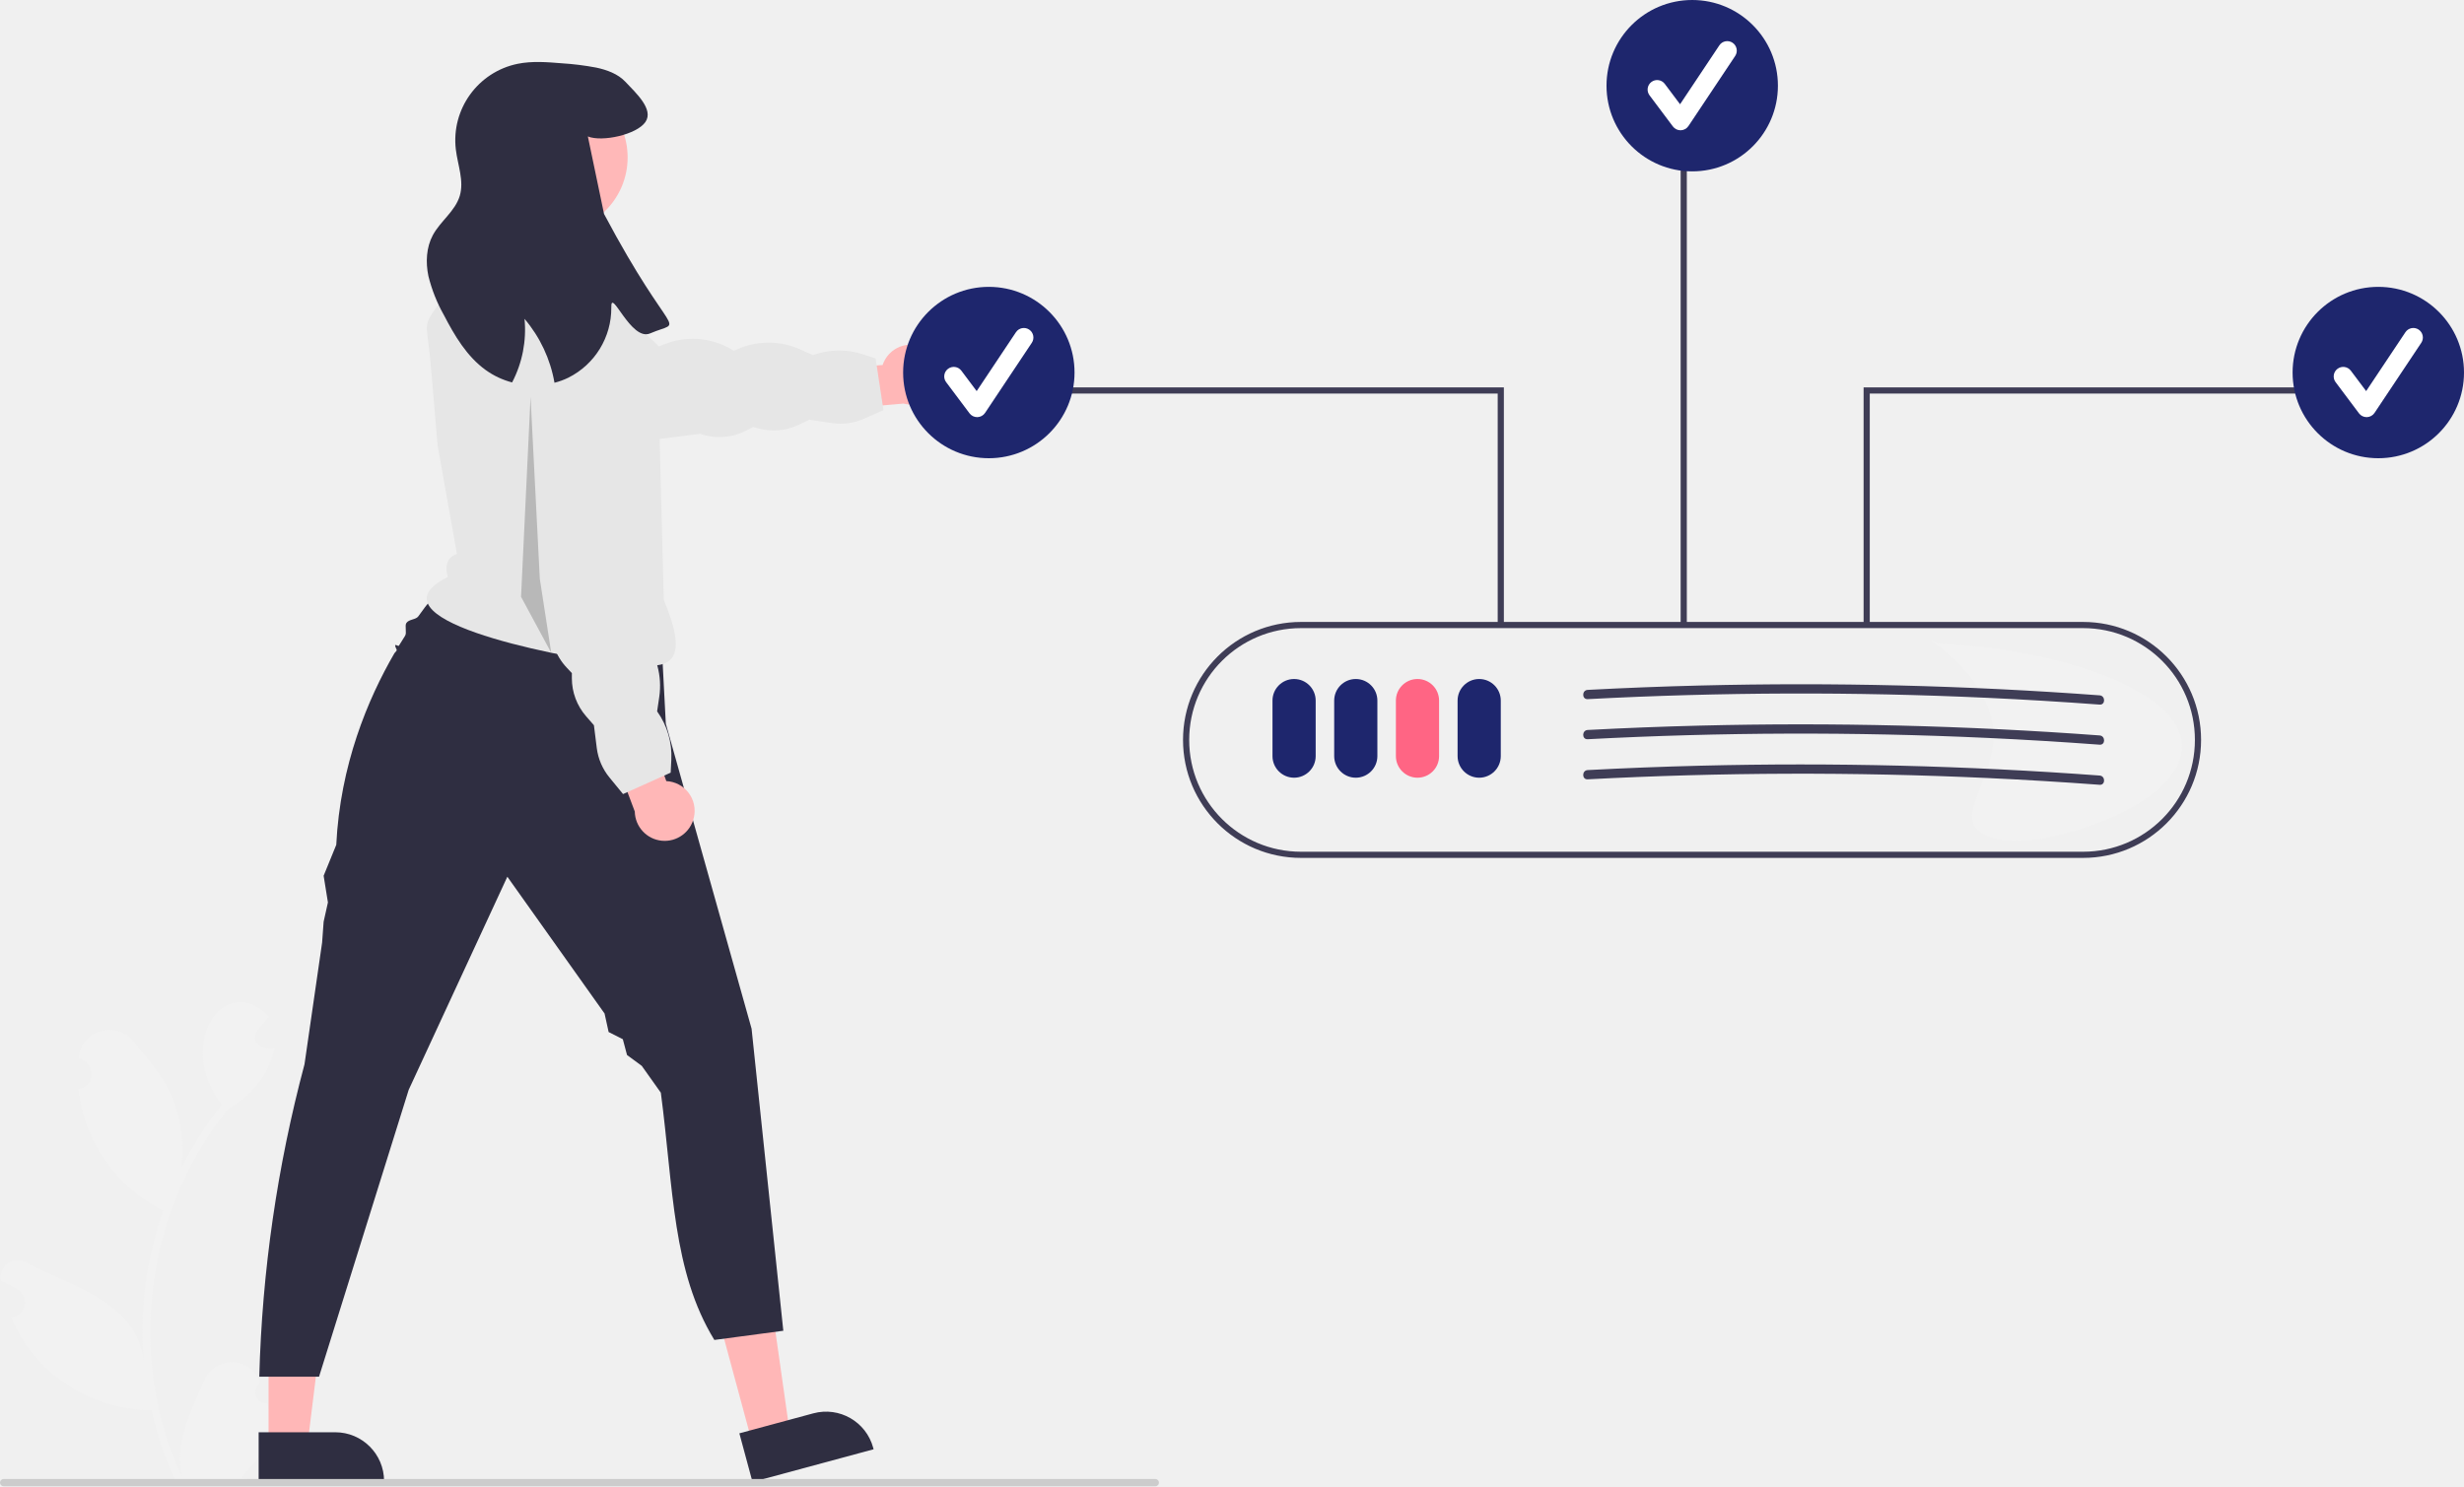
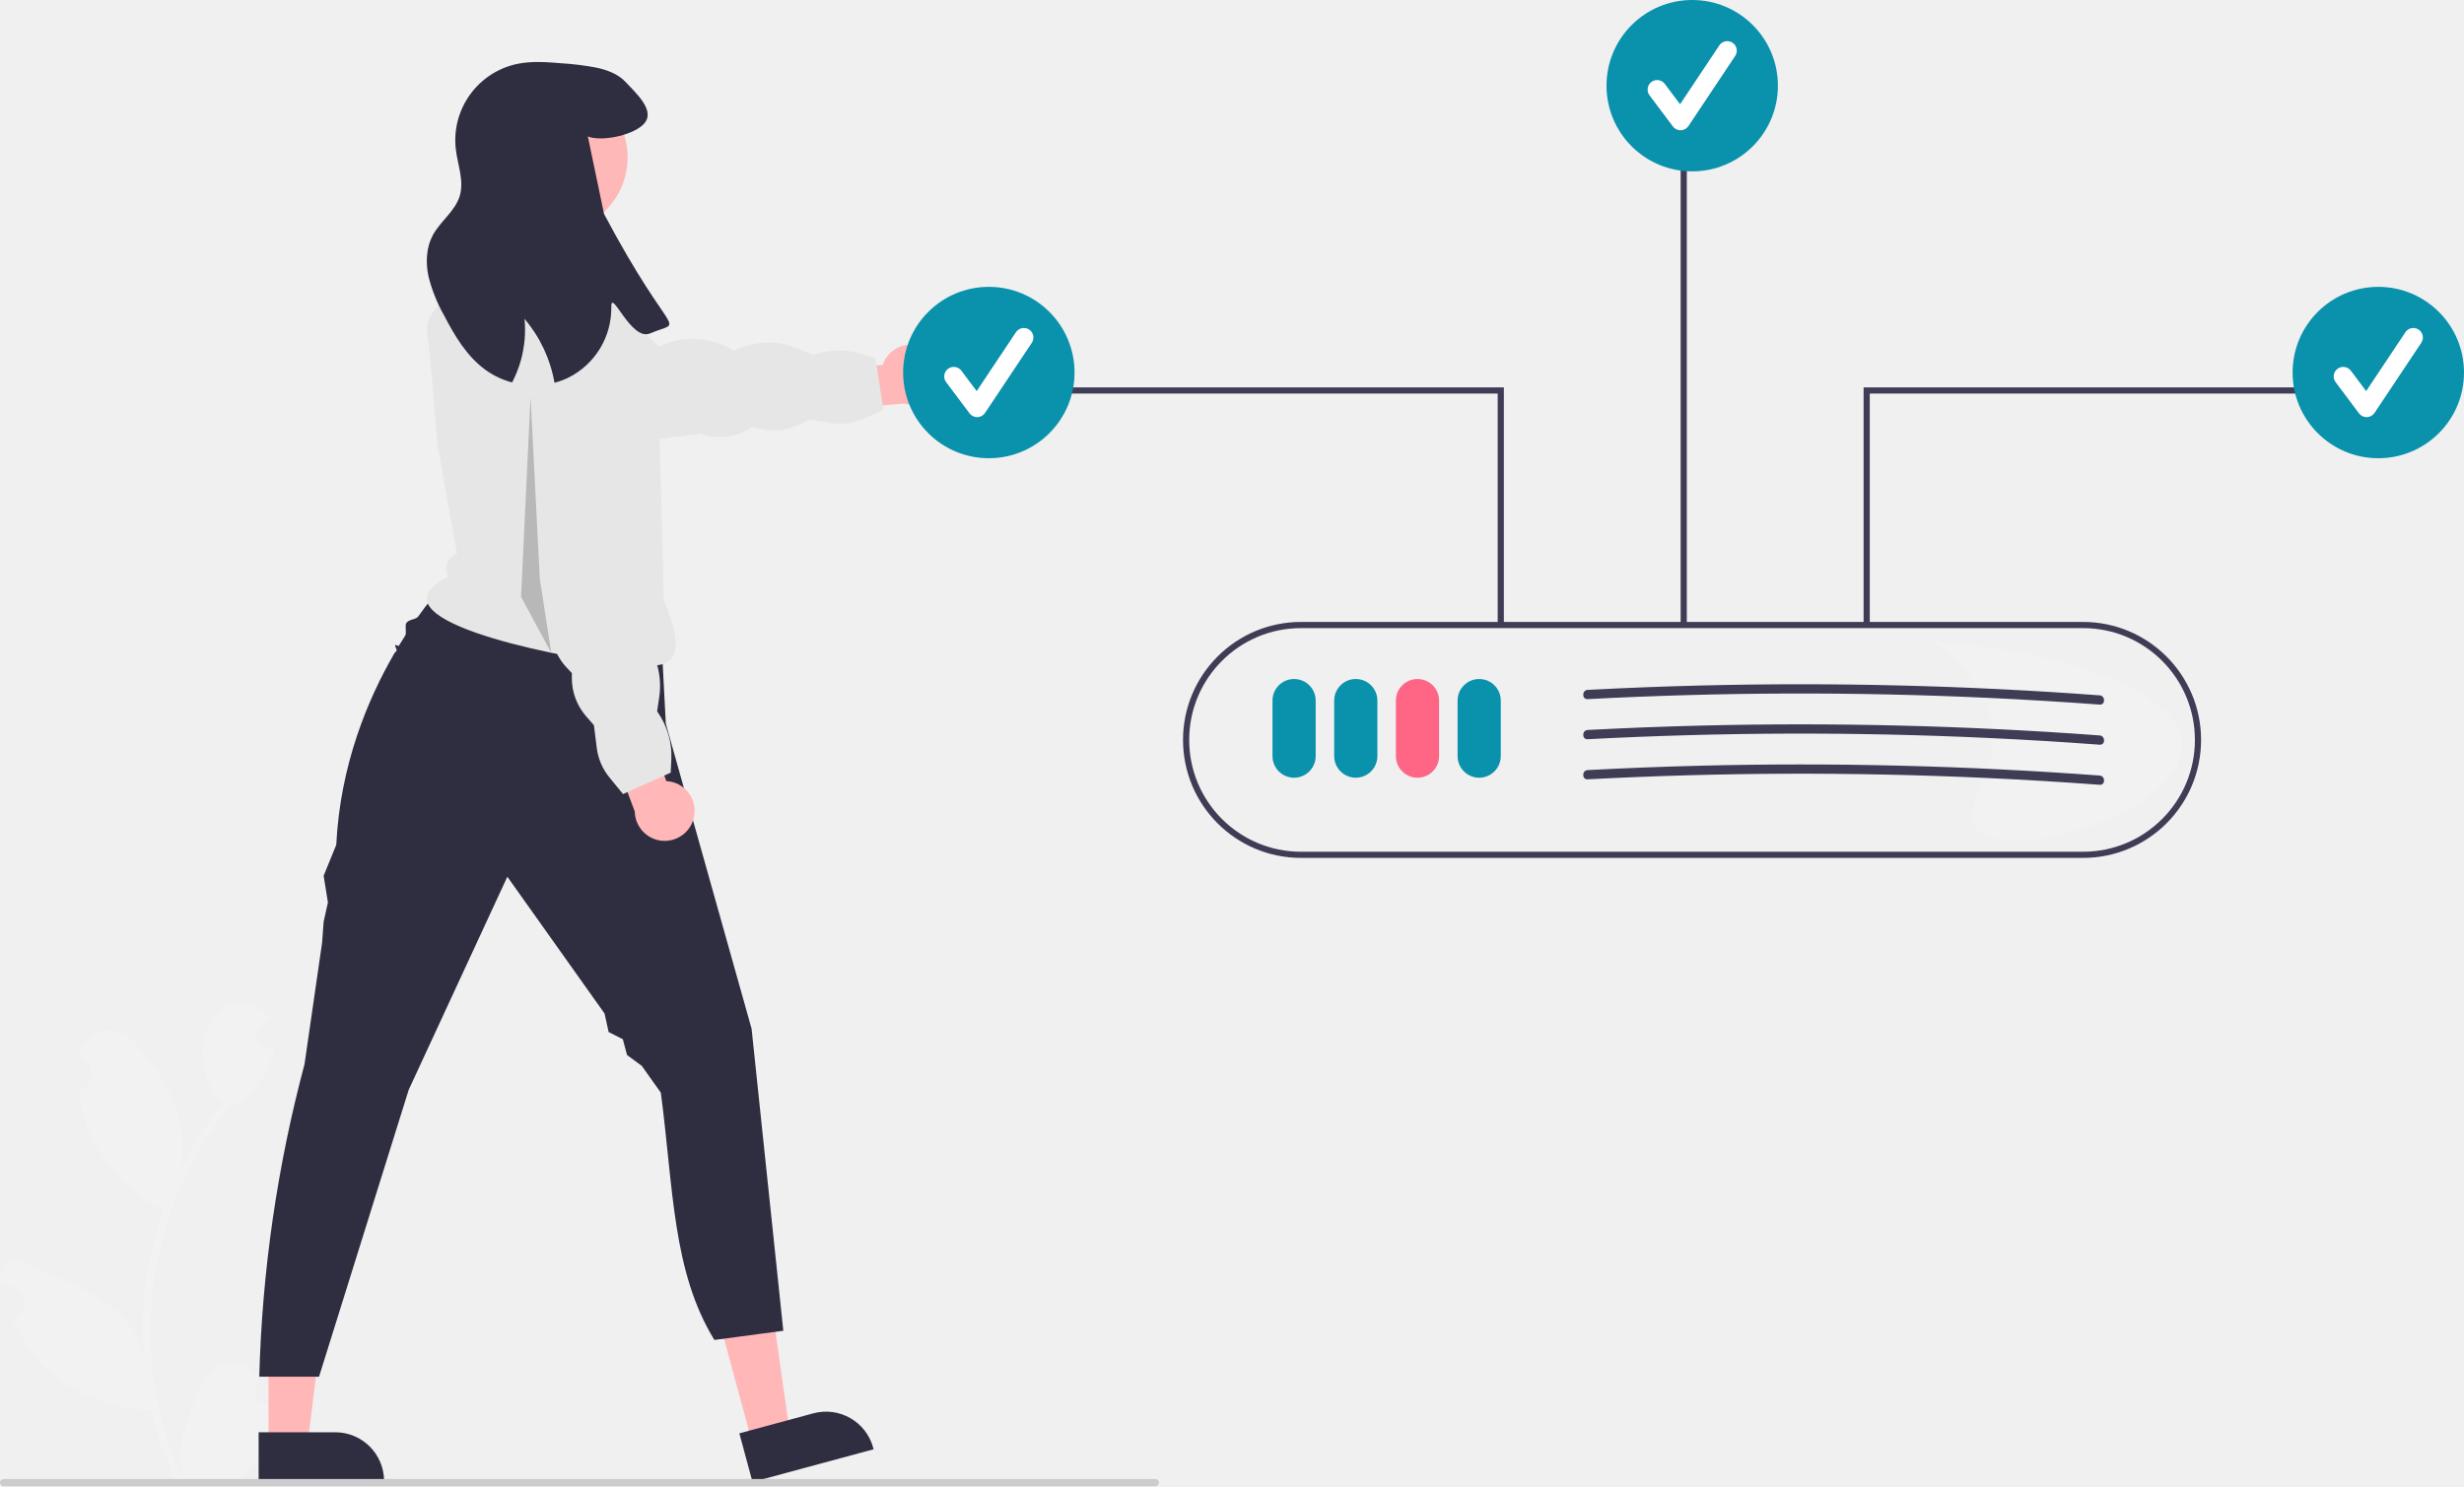
<svg xmlns="http://www.w3.org/2000/svg" data-name="Layer 1" width="798.704" height="481.873" viewBox="0 0 798.704 481.873">
  <path d="M287.178,664.086a3.613,3.613,0,0,1-2.619-6.263c.091-.362.156-.622.248-.984a9.707,9.707,0,0,0-17.997-.17c-4.282,10.023-9.825,20.4-7.068,31.44-18.206-38.585-12.015-86.582,14.891-119.58,7.437-4.097,13.465-11.376,15.034-19.827-3.681,1.247-8.27-1.747-5.502-5.624,1.2-1.482,2.411-2.952,3.61-4.434-13.982-14.89-30.641,8.512-15.251,28.609a115.847,115.847,0,0,0-13.011,20.352,48.709,48.709,0,0,0-2.908-22.624c-2.783-6.715-8.001-12.37-12.595-18.175-5.586-7.073-17.083-3.81-17.835,5.166,5.155,1.694,5.825,9.141-.072,10.16,1.545,16.698,12.453,32.043,27.478,39.366a116.299,116.299,0,0,0-6.355,48.611c-2.652-19.25-23.316-23.921-37.759-31.572a5.626,5.626,0,0,0-8.58,5.699,32.495,32.495,0,0,1,5.696,3.005,4.911,4.911,0,0,1-2.282,8.965c7.28,18.018,26.102,30.117,45.434,30.049a119.562,119.562,0,0,0,8.032,23.447h28.692c.103-.319.195-.648.288-.967a32.599,32.599,0,0,1-7.939-.473c7.026-8.319,12.46-12.563,8.371-24.177Z" transform="translate(-200.6481 -209.0637)" fill="#f2f2f2" />
  <polygon points="149.443 155.77 154.114 197.9 213.77 198.929 206.57 148.529 149.443 155.77" fill="#ffb7b7" />
  <polygon points="243.842 467.83 256.016 464.542 249.125 416.022 231.158 420.875 243.842 467.83" fill="#ffb7b7" />
  <path d="M440.312,673.758l23.974-6.476.001-0a15.827,15.827,0,0,1,19.405,11.152l.134.496L444.573,689.533Z" transform="translate(-200.6481 -209.0637)" fill="#2f2e41" />
  <polygon points="87.055 468.468 99.665 468.467 105.664 419.829 87.053 419.83 87.055 468.468" fill="#ffb7b7" />
  <path d="M284.486,673.415l24.833-.001h.001a15.827,15.827,0,0,1,15.826,15.826v.514l-40.66.002Z" transform="translate(-200.6481 -209.0637)" fill="#2f2e41" />
  <path d="M353.816,382.449l-8.494,15.289a102.113,102.113,0,0,0-9.092,11.164c-.786,1.092-3.018.896-3.855,2.137-.6.888.206,3.178-.412,4.141q-.994,1.547-2.01,3.22c-.248.409-2.047-1.401-.747,1.245.212.43-.49.83-.735,1.253-8.609,14.841-17.547,36.165-18.822,62.062l-4.095,10.033,1.392,8.642-1.392,6.259-.491,6.753-.769,5.316-4.94,34.139A437.551,437.551,0,0,0,284.693,655.407h19.371l29.067-93.022,31.972-69.081,31.515,44.351,1.318,5.999,4.604,2.336,1.356,5.114,4.788,3.531,6.175,8.69c4.099,31.065,3.73,57.964,17.348,80.161l22.351-2.98-10.286-97.941-27.798-98.875-2.815-53.836Z" transform="translate(-200.6481 -209.0637)" fill="#2f2e41" />
  <path d="M348.766,388.688,342.509,353.497l-2.297-26.79c-1.301-15.196-3.437-10.646,5.573-22.952l22.351-14.9h17.881l8.94,14.9,18.071,16.381c11.705,11.769,2.541,23.036,1.264,24.488l1.526,58.964c12.102,28.596-7.363,19.644-14.9,20.861-22.351-2.98-81.953-14.9-55.132-28.311C344.739,392.095,345.81,389.671,348.766,388.688Z" transform="translate(-200.6481 -209.0637)" fill="#e6e6e6" />
  <path d="M500.491,321.961a9.645,9.645,0,0,0-13.749,5.449l-21.98,1.617-2.275,13.597,31.009-2.719a9.697,9.697,0,0,0,6.996-17.943Z" transform="translate(-200.6481 -209.0637)" fill="#ffb7b7" />
  <path d="M487.021,342.045l-6.362,2.801a18.775,18.775,0,0,1-10.336,1.386l-7.332-1.094-3.461,1.653a18.775,18.775,0,0,1-13.15,1.138l-1.596-.447-2.164,1.136a18.775,18.775,0,0,1-15.001,1.073h0l-13.49,1.736-38.704-24.739a12.788,12.788,0,0,1-5.397-2.514,12.414,12.414,0,0,1,9.633-21.933l34.434,19.217,1.579-.657a24.764,24.764,0,0,1,22.354,1.694l.491.298,1.541-.659a24.764,24.764,0,0,1,19.804.146l4.302,1.915h0a24.764,24.764,0,0,1,16.33-.222l3.99,1.333Z" transform="translate(-200.6481 -209.0637)" fill="#e6e6e6" />
  <path d="M425.576,474.08a9.645,9.645,0,0,0-8.944-11.778L409.164,441.566l-13.708,1.464,10.956,29.136a9.697,9.697,0,0,0,19.163,1.914Z" transform="translate(-200.6481 -209.0637)" fill="#ffb7b7" />
  <path d="M402.609,466.505l-4.408-5.375a18.775,18.775,0,0,1-4.114-9.583l-.918-7.356-2.522-2.889a18.775,18.775,0,0,1-4.631-12.36l.001-1.657-1.677-1.779a18.775,18.775,0,0,1-5.067-14.16h0l-5.299-12.527-3.681-61.805-.723-12.731a12.788,12.788,0,0,1,.97-5.874,12.414,12.414,0,0,1,23.716,3.381l8.574,68.938,1.057,1.345a24.764,24.764,0,0,1,4.378,21.987l-.155.553,1.049,1.307a24.764,24.764,0,0,1,5.184,19.114l-.688,4.659h0a24.764,24.764,0,0,1,4.604,15.669l-.211,4.202Z" transform="translate(-200.6481 -209.0637)" fill="#e6e6e6" />
  <circle cx="179.139" cy="51.034" r="24.306" fill="#ffb8b8" />
  <path d="M396.447,278.425l-5.245-25.122c4.604,1.877,15.839-.581,18.655-4.679,2.816-4.098-3.084-9.417-6.482-13.038-2.444-2.593-5.975-3.859-9.447-4.604a91.009,91.009,0,0,0-11.205-1.401c-4.753-.387-9.566-.775-14.245.164A25.302,25.302,0,0,0,348.408,257.534c.611,5.051,2.727,10.177,1.267,15.049-1.49,4.947-6.258,8.166-8.717,12.71-2.146,3.993-2.369,8.821-1.445,13.261a50.02,50.02,0,0,0,5.007,12.621c3.487,6.72,7.465,13.47,13.604,17.881a25.822,25.822,0,0,0,8.523,3.993,36.811,36.811,0,0,0,4.023-20.622,43.503,43.503,0,0,1,9.715,20.727,23.116,23.116,0,0,0,4.485-1.639,25.188,25.188,0,0,0,13.932-22.753c-.209-6.735,6.358,11.043,12.546,8.404C422.851,312.26,418.879,320.677,396.447,278.425Z" transform="translate(-200.6481 -209.0637)" fill="#2f2e41" />
  <path d="M905.548,443.451c-8.602-13.342-40.581-24.086-76.804-25.803l-2.118-.944c14.627,10.556,21.593,22.595,19.951,34.481-.945,6.841-4.667,13.584-6.437,20.402-.973,3.747.25,8.501,9.631,9.817,6.343.89,13.341-.349,18.924-1.789C898.805,471.85,914.149,456.793,905.548,443.451Z" transform="translate(-200.6481 -209.0637)" fill="#f2f2f2" />
  <path d="M200.648,689.746a1.186,1.186,0,0,0,1.19,1.19h373.29a1.19,1.19,0,0,0,0-2.38h-373.29A1.187,1.187,0,0,0,200.648,689.746Z" transform="translate(-200.6481 -209.0637)" fill="#ccc" />
  <path d="M875.875,487.203h-253.5a38.25,38.25,0,0,1,0-76.5h253.5a38.25,38.25,0,1,1,0,76.5Zm-253.5-74.5a36.25,36.25,0,0,0,0,72.5h253.5a36.25,36.25,0,1,0,0-72.5Z" transform="translate(-200.6481 -209.0637)" fill="#3f3d56" />
-   <path d="M620.125,461.203a7.008,7.008,0,0,1-7-7v-18a7,7,0,0,1,14,0v18A7.008,7.008,0,0,1,620.125,461.203Z" transform="translate(-200.6481 -209.0637)" fill="#1e266d" />
-   <path d="M640.125,461.203a7.008,7.008,0,0,1-7-7v-18a7,7,0,0,1,14,0v18A7.008,7.008,0,0,1,640.125,461.203Z" transform="translate(-200.6481 -209.0637)" fill="#1e266d" />
+   <path d="M620.125,461.203a7.008,7.008,0,0,1-7-7v-18a7,7,0,0,1,14,0v18A7.008,7.008,0,0,1,620.125,461.203Z" transform="translate(-200.6481 -209.0637)" fill="#0a91ab" />
+   <path d="M640.125,461.203a7.008,7.008,0,0,1-7-7v-18a7,7,0,0,1,14,0v18A7.008,7.008,0,0,1,640.125,461.203Z" transform="translate(-200.6481 -209.0637)" fill="#0a91ab" />
  <path d="M660.125,461.203a7.008,7.008,0,0,1-7-7v-18a7,7,0,0,1,14,0v18A7.008,7.008,0,0,1,660.125,461.203Z" transform="translate(-200.6481 -209.0637)" fill="#ff6584" />
-   <path d="M680.125,461.203a7.008,7.008,0,0,1-7-7v-18a7,7,0,0,1,14,0v18A7.008,7.008,0,0,1,680.125,461.203Z" transform="translate(-200.6481 -209.0637)" fill="#1e266d" />
+   <path d="M680.125,461.203a7.008,7.008,0,0,1-7-7v-18a7,7,0,0,1,14,0v18A7.008,7.008,0,0,1,680.125,461.203Z" transform="translate(-200.6481 -209.0637)" fill="#0a91ab" />
  <polygon points="487.477 202.64 485.477 202.64 485.477 127.597 342.82 127.597 342.82 125.597 487.477 125.597 487.477 202.64" fill="#3f3d56" />
-   <circle cx="320.53" cy="120.78" r="27.78" fill="#1e266d" />
+   <circle cx="320.53" cy="120.78" r="27.78" fill="#0a91ab" />
  <path d="M517.388,344.302a3.089,3.089,0,0,1-2.472-1.236l-7.579-10.105a3.09,3.09,0,1,1,4.944-3.708l4.958,6.611,12.735-19.102a3.09,3.09,0,0,1,5.142,3.428l-15.158,22.736a3.091,3.091,0,0,1-2.485,1.375C517.446,344.301,517.417,344.302,517.388,344.302Z" transform="translate(-200.6481 -209.0637)" fill="#fff" />
  <polygon points="606.084 202.64 604.084 202.64 604.084 125.597 748.741 125.597 748.741 127.597 606.084 127.597 606.084 202.64" fill="#3f3d56" />
-   <circle cx="770.924" cy="120.78" r="27.78" fill="#1e266d" />
+   <circle cx="770.924" cy="120.78" r="27.78" fill="#0a91ab" />
  <path d="M967.782,344.302a3.089,3.089,0,0,1-2.472-1.236l-7.579-10.105a3.09,3.09,0,1,1,4.944-3.708L967.634,335.863l12.735-19.102a3.09,3.09,0,0,1,5.142,3.428l-15.158,22.736a3.091,3.091,0,0,1-2.485,1.375C967.839,344.301,967.811,344.302,967.782,344.302Z" transform="translate(-200.6481 -209.0637)" fill="#fff" />
  <rect x="544.781" y="42.893" width="2" height="159.747" fill="#3f3d56" />
-   <circle cx="548.53" cy="27.78" r="27.78" fill="#1e266d" />
+   <circle cx="548.53" cy="27.78" r="27.78" fill="#0a91ab" />
  <path d="M745.388,251.302a3.089,3.089,0,0,1-2.472-1.236l-7.579-10.105a3.09,3.09,0,1,1,4.944-3.708l4.958,6.611,12.735-19.102a3.09,3.09,0,0,1,5.142,3.428l-15.158,22.736a3.091,3.091,0,0,1-2.485,1.375C745.446,251.301,745.417,251.302,745.388,251.302Z" transform="translate(-200.6481 -209.0637)" fill="#fff" />
  <path d="M715.293,435.728q32.4-1.708,64.856-1.818,32.32-.104,64.618,1.39,18.254.844,36.479,2.199c1.926.143,1.917-2.858,0-3q-32.356-2.399-64.803-3.201-32.31-.793-64.633.011-18.268.455-36.518,1.42c-1.921.101-1.933,3.102,0,3Z" transform="translate(-200.6481 -209.0637)" fill="#3f3d56" />
  <path d="M715.293,448.728q32.4-1.708,64.856-1.818,32.32-.104,64.618,1.39,18.254.844,36.479,2.199c1.926.143,1.917-2.858,0-3q-32.356-2.399-64.803-3.201-32.31-.793-64.633.011-18.268.455-36.518,1.42c-1.921.101-1.933,3.102,0,3Z" transform="translate(-200.6481 -209.0637)" fill="#3f3d56" />
  <path d="M715.293,461.728q32.4-1.708,64.856-1.818,32.32-.104,64.618,1.39,18.254.844,36.479,2.199c1.926.143,1.917-2.858,0-3q-32.356-2.399-64.803-3.201-32.31-.793-64.633.011-18.268.455-36.518,1.42c-1.921.101-1.933,3.102,0,3Z" transform="translate(-200.6481 -209.0637)" fill="#3f3d56" />
  <polygon points="171.977 128.64 168.898 193.49 178.686 211.64 174.977 187.64 171.977 128.64" opacity="0.2" />
</svg>
